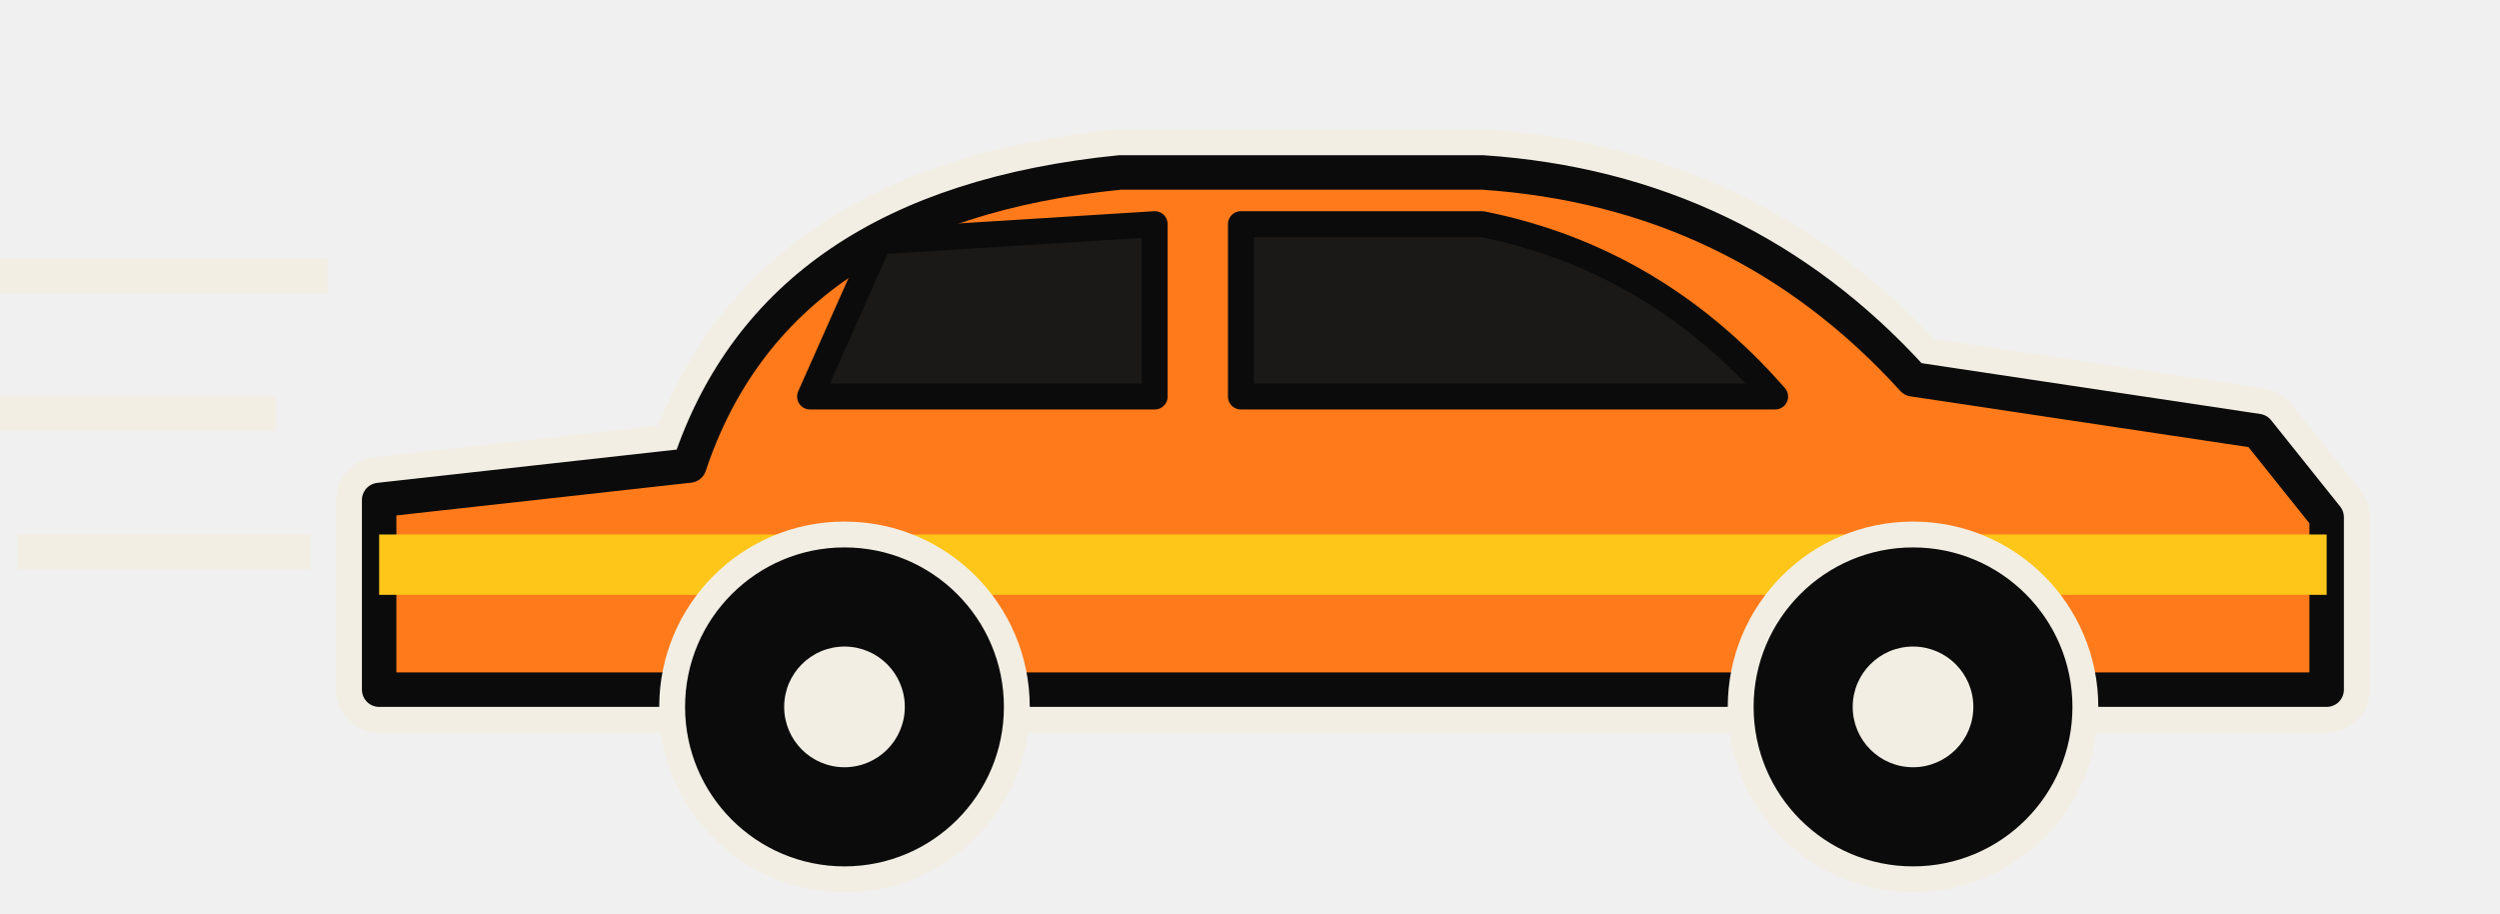
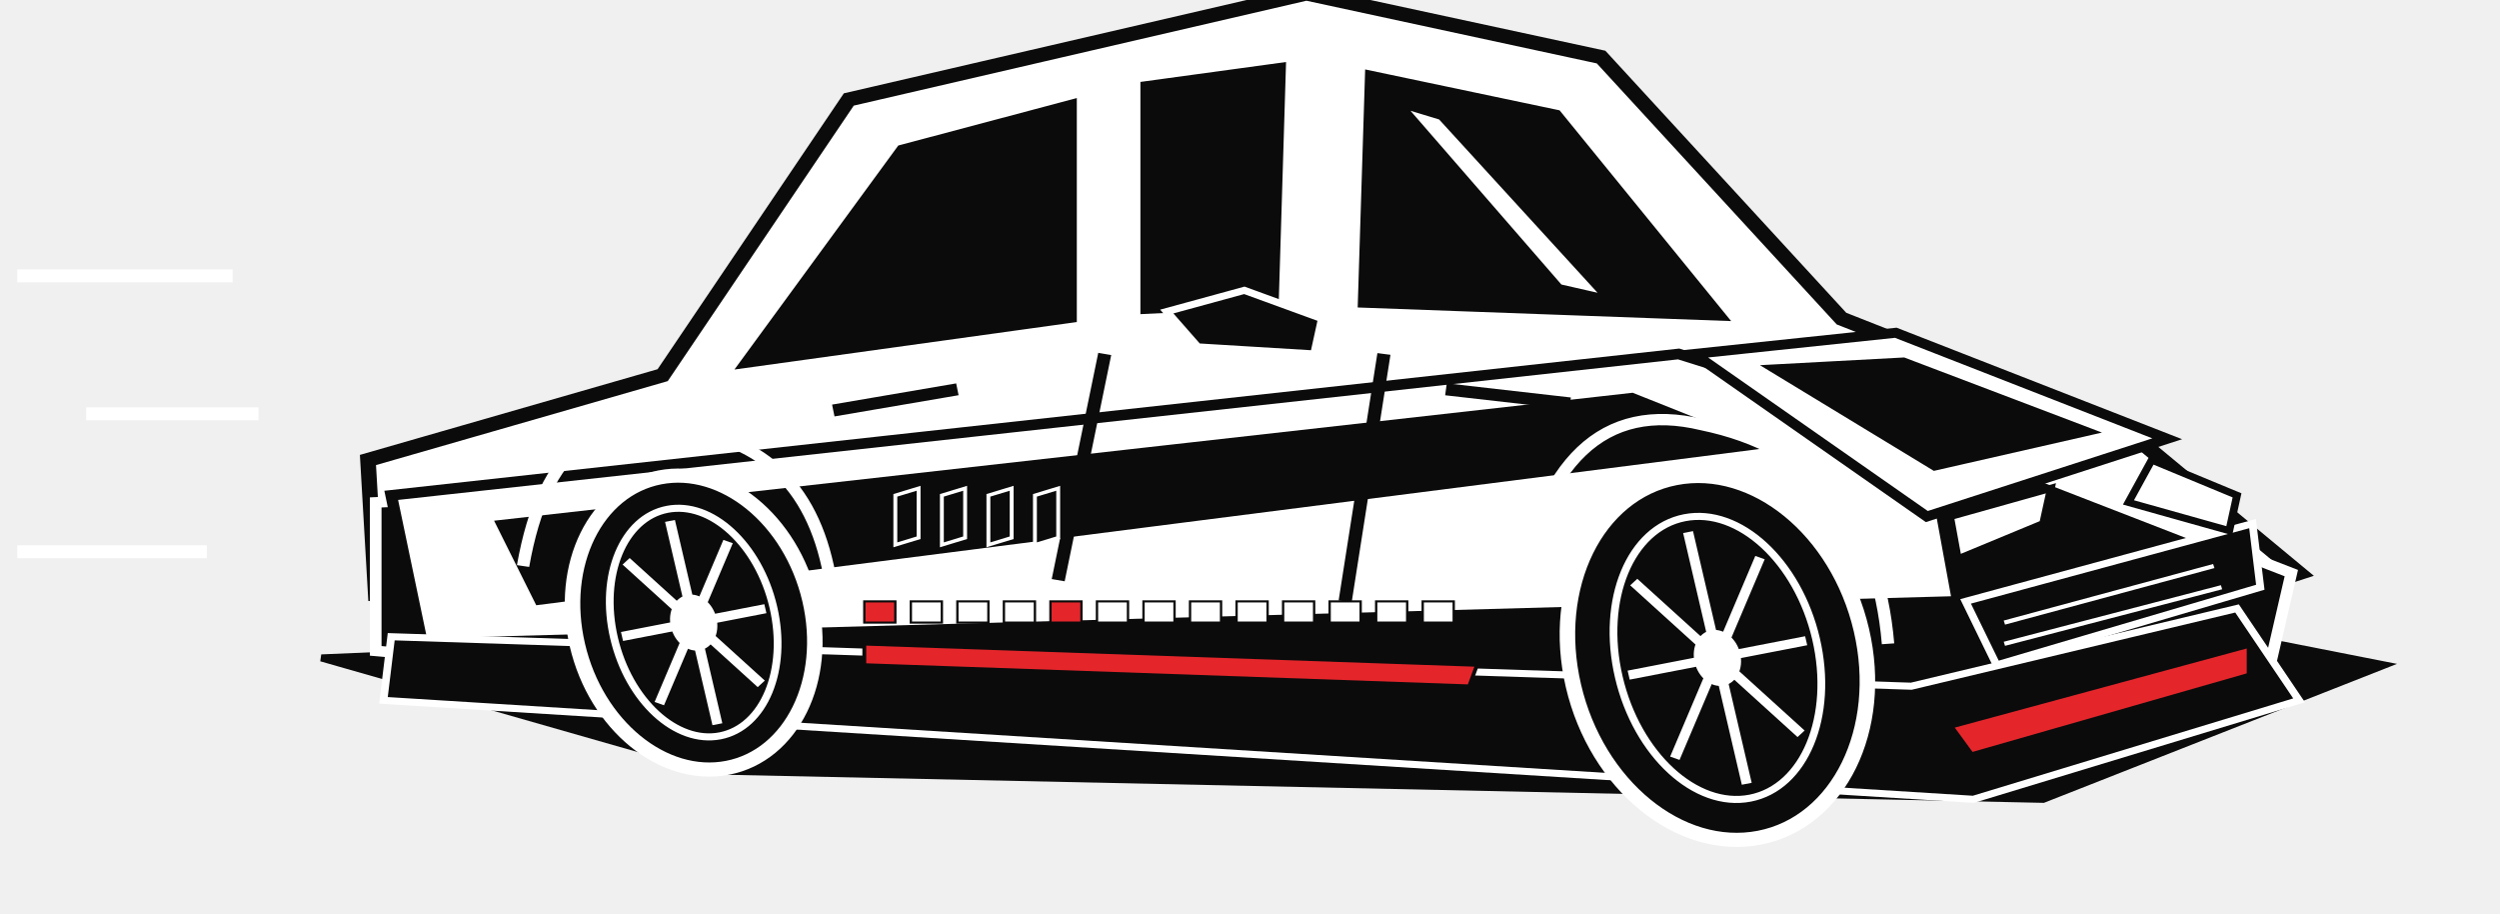
<svg xmlns="http://www.w3.org/2000/svg" viewBox="-22 80 290 106" width="290" height="106">
-   <g stroke-linejoin="round">
-     <path d="M-22 112H16M-26 128H10M-20 144H14" fill="none" stroke="#f2eee3" stroke-width="4" />
-     <path d="M22 160V138L58 134Q68 104 108 100L150 100Q180 102 200 124L240 130L248 140V160Z" fill="#f2eee3" stroke="#f2eee3" stroke-width="10" />
-     <path d="M22 160V138L58 134Q68 104 108 100L150 100Q180 102 200 124L240 130L248 140V160Z" fill="#ff7a1a" stroke="#0b0b0c" stroke-width="4" />
-     <rect x="22" y="142" width="226" height="7" fill="#ffc61a" />
-     <path d="M72 126L80 108L112 106L112 126ZM122 106L150 106Q170 110 184 126L122 126Z" fill="#1a1917" stroke="#0b0b0c" stroke-width="3" />
-     <circle cx="76" cy="162" r="20" fill="#0b0b0c" stroke="#f2eee3" stroke-width="3" />
-     <circle cx="76" cy="162" r="7" fill="#f2eee3" />
-     <circle cx="200" cy="162" r="20" fill="#0b0b0c" stroke="#f2eee3" stroke-width="3" />
-     <circle cx="200" cy="162" r="7" fill="#f2eee3" />
+   <path d="M-20 112H5M-12 128H8M-20 144H2" stroke="#ffffff" stroke-width="1.5" />
+   <g transform="translate(0 53) scale(.9 .82)">
+     <g stroke-linejoin="miter">
+       <path d="M17 126L68 142L239 146L283 127L232 116Z" fill="#0b0b0c" stroke="#0b0b0c" stroke-width="1" />
+       <path d="M23 98L61 86L85 47L144 32L182 41L213 78L250 94L272 114L230 129L24 117Z" fill="#ffffff" stroke="#0b0b0c" stroke-width="2" />
+       <path d="M24 104L224 94L271 114L267 133L228 145L24 125Z" fill="#0b0b0c" stroke="#ffffff" stroke-width="1.5" />
+       <path d="M26 103L192 83L224 94L228 118L30 124Z" fill="#ffffff" stroke="#0b0b0c" stroke-width="1.5" />
+       <path d="M40 107L186 89L202 96L45 118Z" fill="#0b0b0c" stroke="#0b0b0c" stroke-width="1" />
+       <path d="M69 86L91 53L115 46L115 79ZM122 44L142 41L141 77L122 78ZM151 42L177 48L200 79L150 77Z" fill="#0b0b0c" stroke="#ffffff" stroke-width="1.2" />
+       <path d="M158 49L161 50L181 74L177 73Z" fill="#ffffff" stroke="#ffffff" stroke-width="0.4" />
+       <path d="M118 83L112 115M154 83L149 118M83 91L99 88M162 88L178 90" fill="none" stroke="#0b0b0c" stroke-width="1.7" />
+       <path d="M194 83L220 80L255 95L224 106Z" fill="#ffffff" stroke="#0b0b0c" stroke-width="1.4" />
+       <path d="M204 85L221 84L245 94L225 99Z" fill="#0b0b0c" stroke="#0b0b0c" stroke-width="1" />
+       <path d="M229 118L266 107L267 116L233 127Z" fill="#0b0b0c" stroke="#ffffff" stroke-width="1" />
+       <path d="M234 121L261 113M234 124L262 116" fill="none" stroke="#ffffff" stroke-width="0.6" />
+       <path d="M227 106L240 102L239 107L228 112ZM253 98L264 103L263 108L250 104Z" fill="#ffffff" stroke="#0b0b0c" stroke-width="1" />
+       <path d="M26 123L222 130L264 119L272 132L230 146L25 132Z" fill="#0b0b0c" stroke="#ffffff" stroke-width="1" />
+       <g transform="translate(65 121) rotate(-12)">
+         <ellipse rx="15.33" ry="21" fill="#0b0b0c" stroke="#ffffff" stroke-width="2" />
+         <ellipse rx="10.5" ry="16.38" fill="#0b0b0c" stroke="#ffffff" stroke-width="1" />
+         <path d="M0 -14.7V14.7M-9.45 0H9.45M-6.72 -10.29L6.72 10.29M-6.72 10.29L6.72 -10.29" stroke="#ffffff" stroke-width="1.3" />
+         <ellipse rx="3" ry="4" fill="#ffffff" />
+       </g>
+       <g transform="translate(197 126) rotate(-12)">
+         <ellipse rx="18.98" ry="26" fill="#0b0b0c" stroke="#ffffff" stroke-width="2" />
+         <ellipse rx="13" ry="20.28" fill="#0b0b0c" stroke="#ffffff" stroke-width="1" />
+         <path d="M0 -18.2V18.2M-11.7 0H11.7M-8.32 -12.74L8.32 12.74M-8.32 12.74L8.32 -12.74" stroke="#ffffff" stroke-width="1.3" />
+         <ellipse rx="3" ry="4" fill="#ffffff" />
+       </g>
+       <path d="M43 113Q47 88 65 94Q81 97 83 118M171 118Q176 88 195 93Q217 98 219 124" fill="none" stroke="#ffffff" stroke-width="1.6" />
+       <path d="M126 77L136 74L146 78L145 83L130 82Z" fill="#0b0b0c" stroke="#ffffff" stroke-width="1" />
+       <path d="M87 124L166 127L165 130L87 127Z" fill="#e4262b" stroke="#0b0b0c" stroke-width="0.5" />
+       <path d="M228 136L265 125L265 128L230 139Z" fill="#e4262b" stroke="#e4262b" stroke-width="0.5" />
+     </g>
+     <path d="M91 103l3 -1v7l-3 1Z" fill="#0b0b0c" stroke="#ffffff" stroke-width="0.5" />
+     <path d="M97 103l3 -1v7l-3 1Z" fill="#0b0b0c" stroke="#ffffff" stroke-width="0.5" />
+     <path d="M103 103l3 -1v7l-3 1Z" fill="#0b0b0c" stroke="#ffffff" stroke-width="0.5" />
+     <path d="M109 103l3 -1v7l-3 1Z" fill="#0b0b0c" stroke="#ffffff" stroke-width="0.5" />
+     <path d="M87 118h4v3h-4Z" fill="#e4262b" stroke="#0b0b0c" stroke-width="0.3" />
+     <path d="M93 118h4v3h-4Z" fill="#ffffff" stroke="#0b0b0c" stroke-width="0.3" />
+     <path d="M99 118h4v3h-4Z" fill="#ffffff" stroke="#0b0b0c" stroke-width="0.3" />
+     <path d="M105 118h4v3h-4Z" fill="#ffffff" stroke="#0b0b0c" stroke-width="0.3" />
+     <path d="M111 118h4v3h-4Z" fill="#e4262b" stroke="#0b0b0c" stroke-width="0.3" />
+     <path d="M117 118h4v3h-4Z" fill="#ffffff" stroke="#0b0b0c" stroke-width="0.3" />
+     <path d="M123 118h4v3h-4Z" fill="#ffffff" stroke="#0b0b0c" stroke-width="0.3" />
+     <path d="M129 118h4v3h-4Z" fill="#ffffff" stroke="#0b0b0c" stroke-width="0.3" />
+     <path d="M135 118h4v3h-4Z" fill="#ffffff" stroke="#0b0b0c" stroke-width="0.3" />
+     <path d="M141 118h4v3h-4Z" fill="#ffffff" stroke="#0b0b0c" stroke-width="0.3" />
+     <path d="M147 118h4v3h-4Z" fill="#ffffff" stroke="#0b0b0c" stroke-width="0.3" />
+     <path d="M153 118h4v3h-4Z" fill="#ffffff" stroke="#0b0b0c" stroke-width="0.3" />
+     <path d="M159 118h4v3h-4Z" fill="#ffffff" stroke="#0b0b0c" stroke-width="0.3" />
  </g>
</svg>
